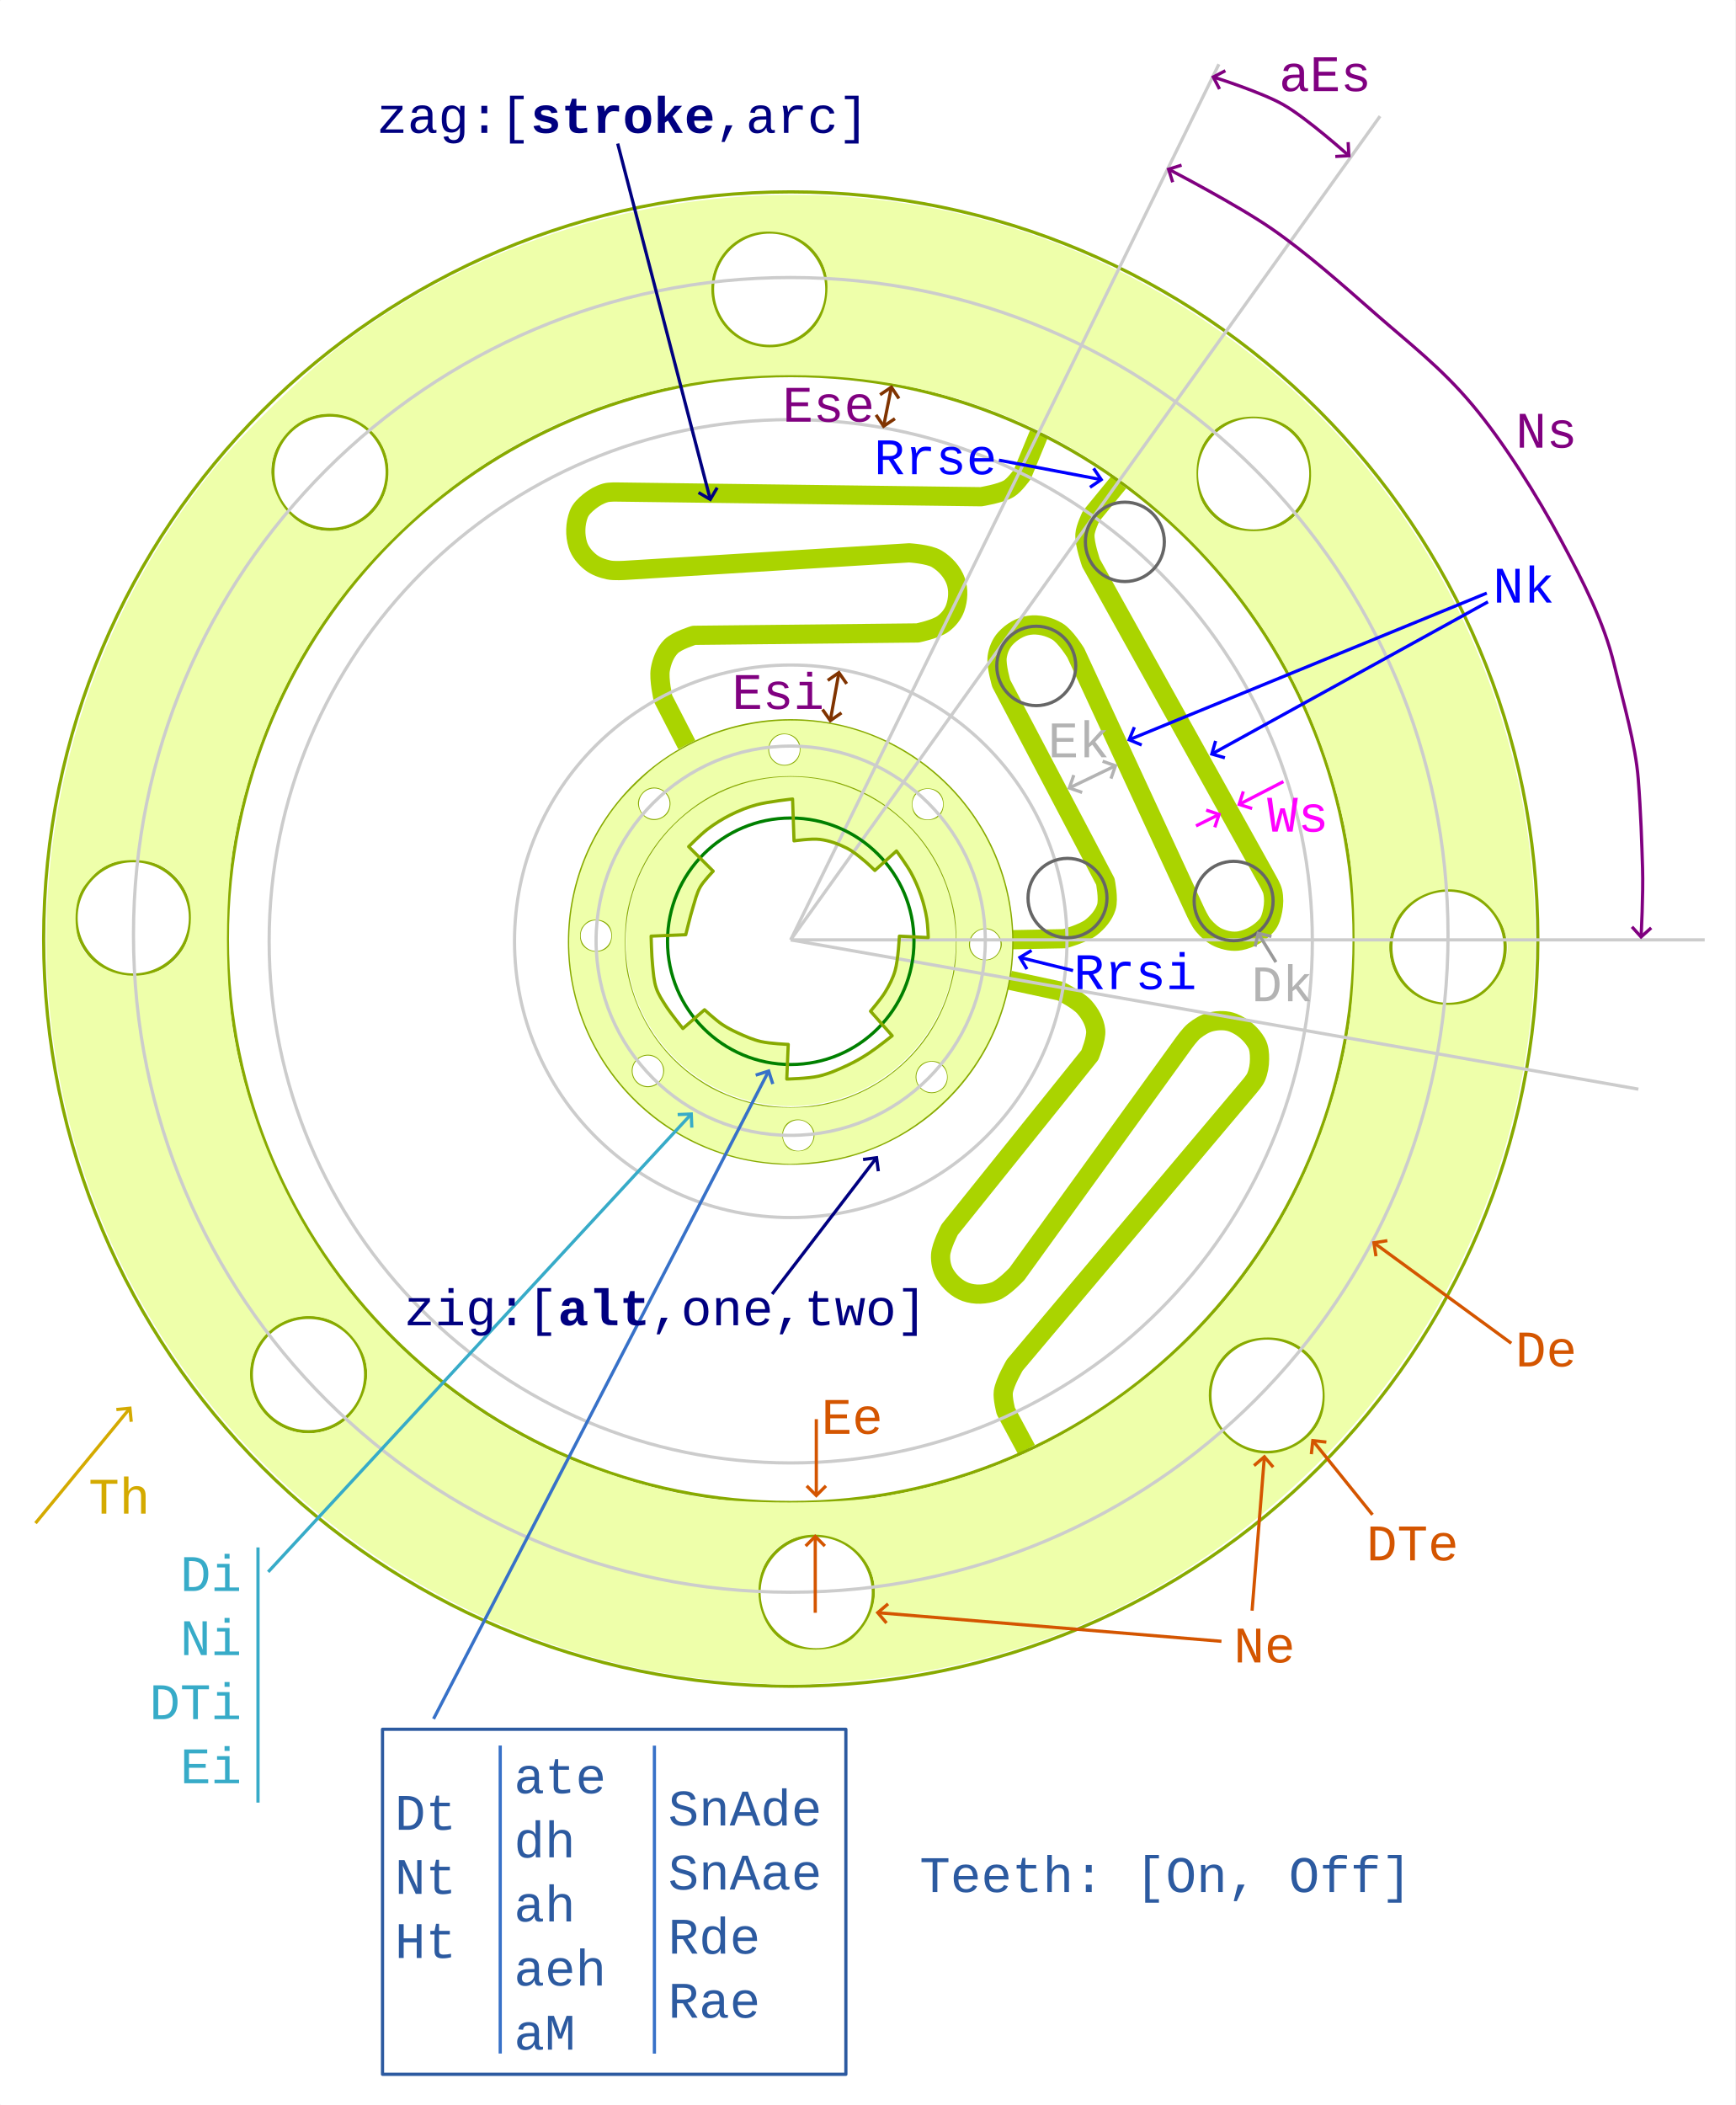
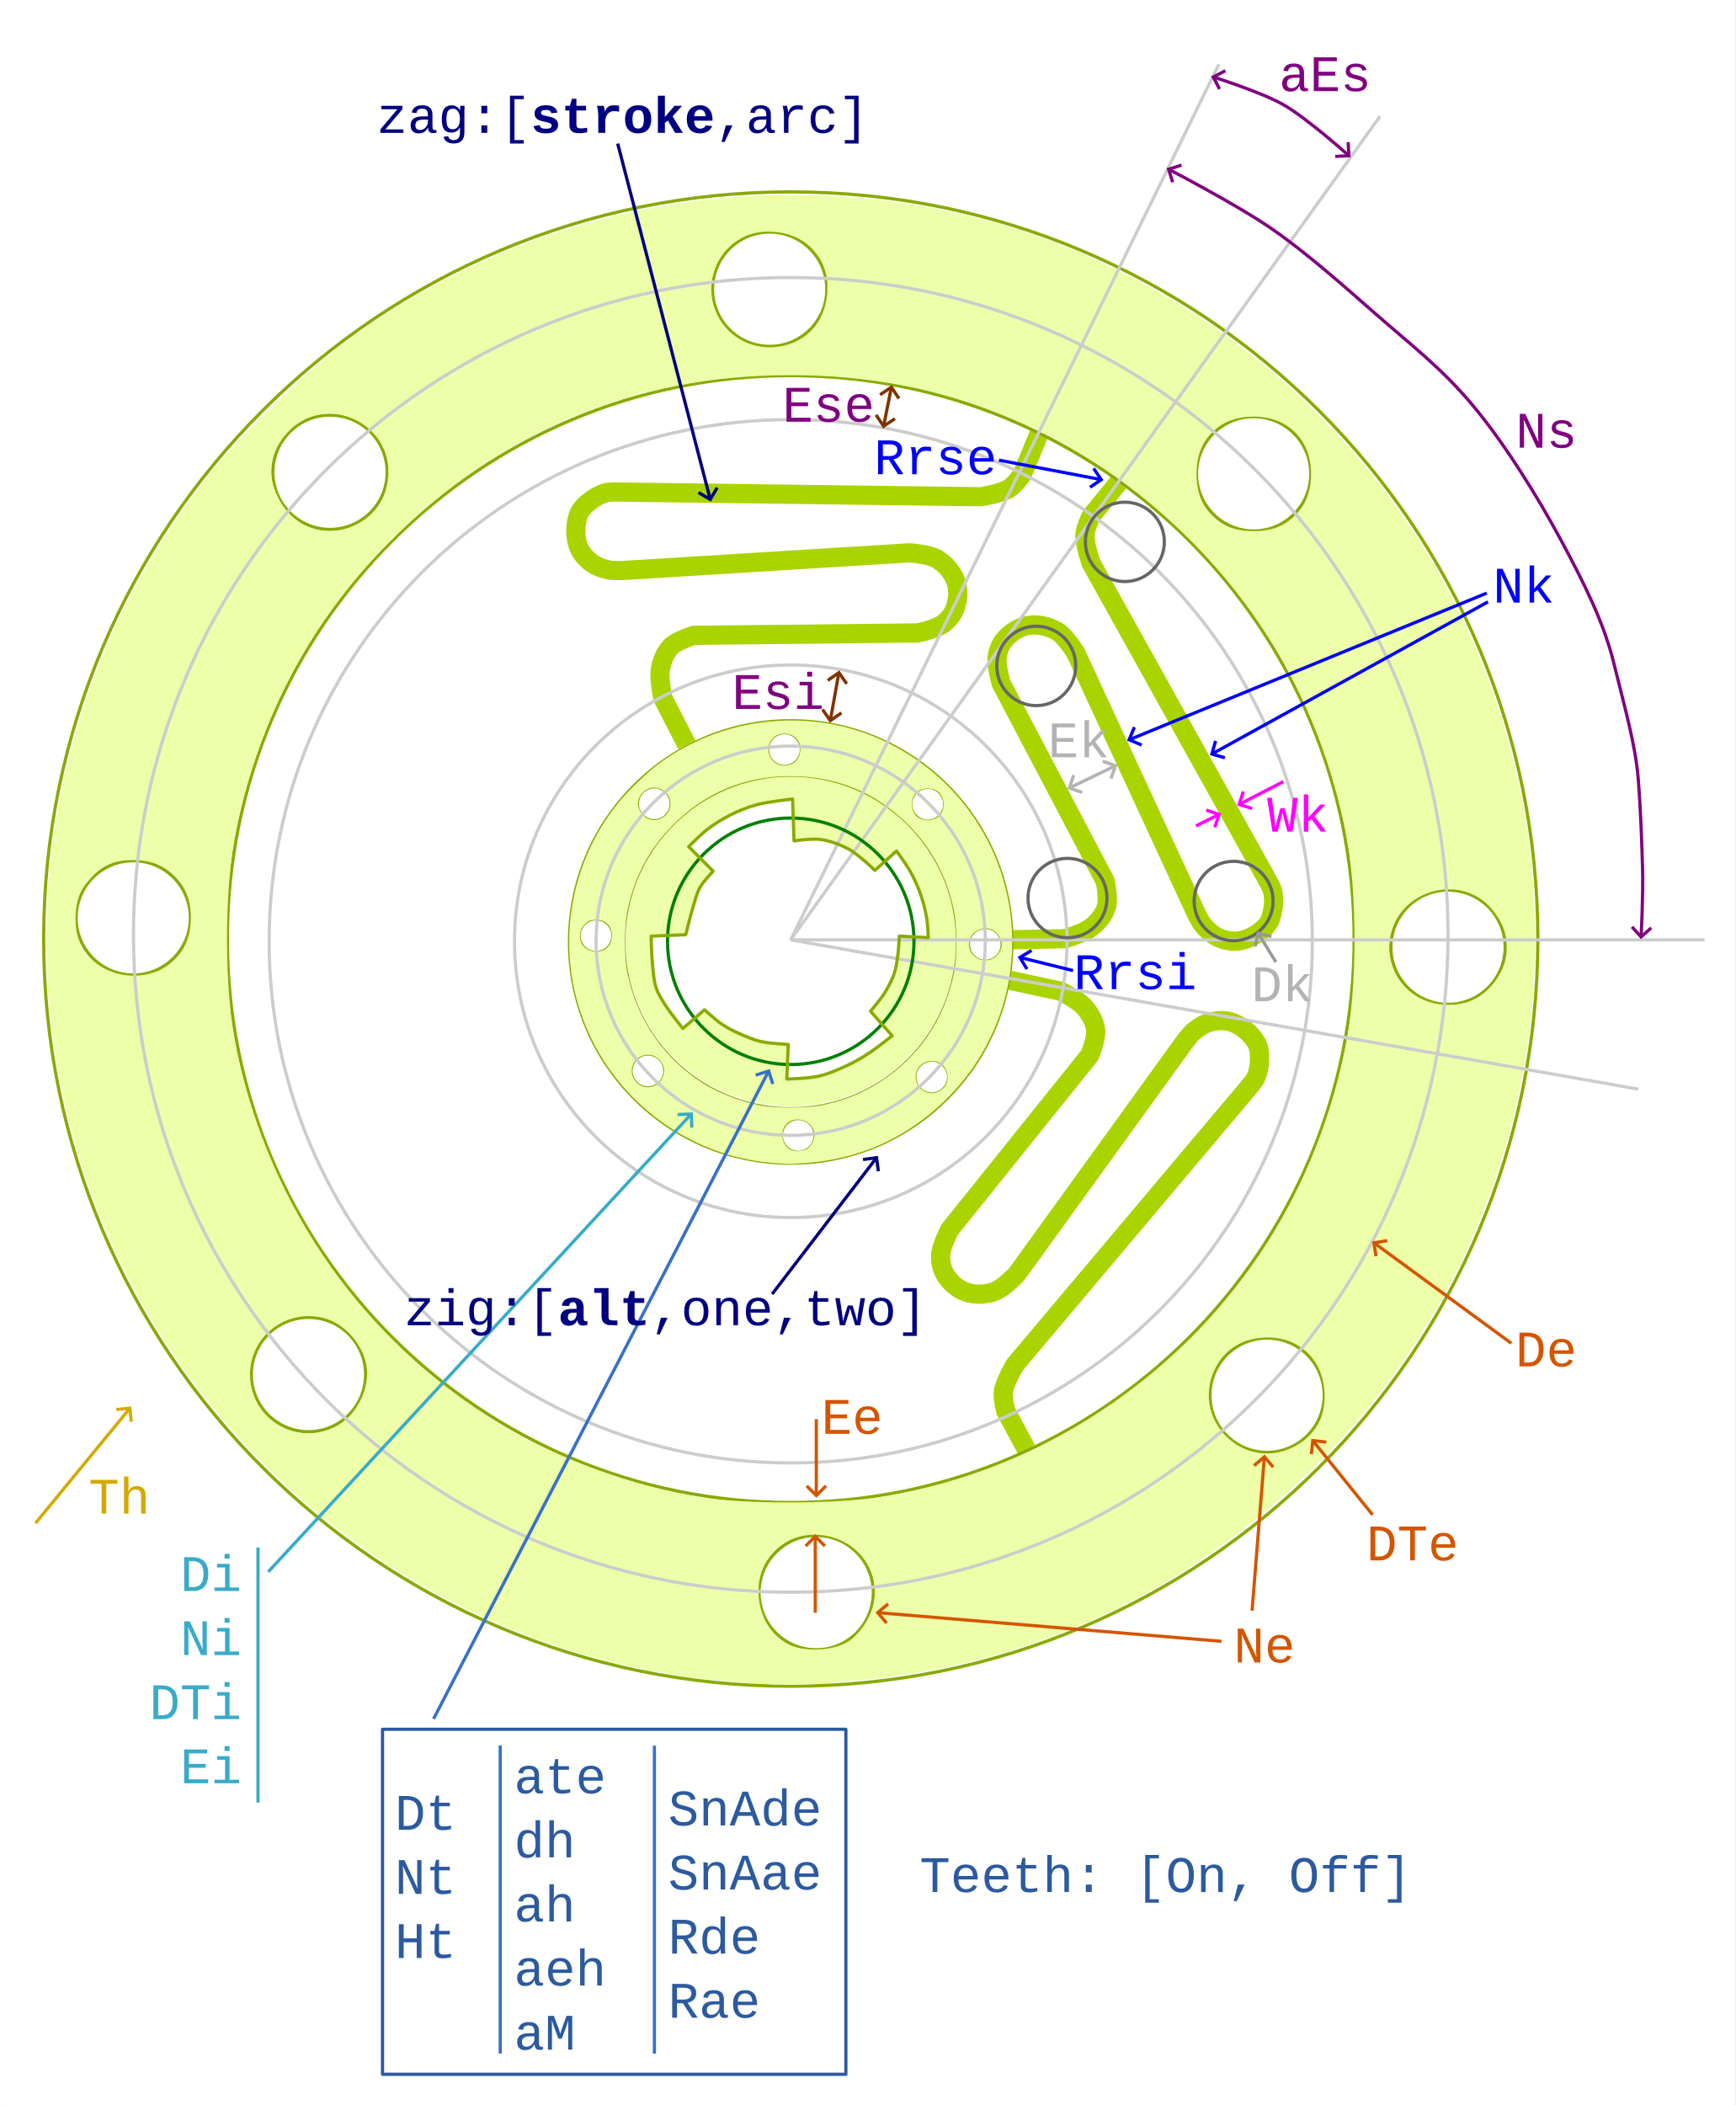
<svg xmlns="http://www.w3.org/2000/svg" width="541.573" height="656.895" viewBox="0 0 143.291 173.804" version="1.1" id="svg1">
  <defs id="defs1">
    <rect x="152.261" y="133.792" width="169.83" height="33.786" id="rect18" />
    <rect x="261.277" y="515.346" width="245.961" height="25.677" id="rect2" />
    <marker style="overflow:visible" id="ArrowWide" refX="0" refY="0" orient="auto-start-reverse" markerWidth="1" markerHeight="1" viewBox="0 0 1 1" preserveAspectRatio="xMidYMid">
      <path style="fill:none;stroke:context-stroke;stroke-width:1;stroke-linecap:butt" d="M 3,-3 0,0 3,3" transform="rotate(180,0.125,0)" id="path12" />
    </marker>
    <marker style="overflow:visible" id="ArrowWide-1" refX="0" refY="0" orient="auto-start-reverse" markerWidth="1" markerHeight="1" viewBox="0 0 1 1" preserveAspectRatio="xMidYMid">
      <path style="fill:none;stroke:context-stroke;stroke-width:1;stroke-linecap:butt" d="M 3,-3 0,0 3,3" transform="rotate(180,0.125,0)" id="path12-9" />
    </marker>
    <marker style="overflow:visible" id="ArrowWide-6" refX="0" refY="0" orient="auto-start-reverse" markerWidth="1" markerHeight="1" viewBox="0 0 1 1" preserveAspectRatio="xMidYMid">
      <path style="fill:none;stroke:context-stroke;stroke-width:1;stroke-linecap:butt" d="M 3,-3 0,0 3,3" transform="rotate(180,0.125,0)" id="path12-1" />
    </marker>
    <rect x="519.213" y="159.268" width="28.987" height="26.12" id="rect22" />
    <rect x="173.884" y="67.121" width="45.048" height="27.479" id="rect23" />
    <rect x="174.335" y="70.274" width="64.418" height="29.281" id="rect25" />
    <rect x="154.514" y="68.022" width="55.409" height="30.182" id="rect26" />
    <rect x="498.228" y="114.421" width="45.498" height="36.489" id="rect27" />
    <rect x="505.436" y="147.757" width="70.274" height="45.498" id="rect28" />
    <rect x="148.658" y="80.185" width="59.013" height="37.84" id="rect29" />
    <rect x="234.699" y="63.067" width="50.003" height="31.984" id="rect30" />
    <rect x="165.325" y="72.527" width="34.687" height="29.732" id="rect31" />
    <rect x="167.127" y="81.536" width="36.038" height="25.227" id="rect32" />
    <marker style="overflow:visible" id="ArrowWide-9" refX="0" refY="0" orient="auto-start-reverse" markerWidth="1" markerHeight="1" viewBox="0 0 1 1" preserveAspectRatio="xMidYMid">
      <path style="fill:none;stroke:context-stroke;stroke-width:1;stroke-linecap:butt" d="M 3,-3 0,0 3,3" transform="rotate(180,0.125,0)" id="path12-2" />
    </marker>
    <rect x="231.257" y="458.691" width="35.039" height="35.039" id="rect34" />
    <rect x="447.224" y="554.252" width="39.498" height="41.41" id="rect35" />
    <rect x="421.741" y="570.816" width="45.869" height="38.861" id="rect36" />
    <rect x="400.718" y="577.824" width="50.329" height="40.773" id="rect38" />
    <rect x="38.224" y="519.85" width="68.804" height="86.005" id="rect40" />
    <rect x="174.558" y="591.202" width="89.19" height="155.445" id="rect42" />
    <rect x="77.723" y="853.676" width="103.206" height="81.545" id="rect43" />
    <rect x="174.558" y="591.202" width="89.19" height="155.445" id="rect42-6" />
    <rect x="174.558" y="591.202" width="89.19" height="155.445" id="rect42-6-7" />
    <rect x="324.344" y="694.636" width="177.488" height="55.859" id="rect46" />
  </defs>
  <g id="layer1" transform="translate(-9.183764,-31.88928)">
    <rect style="fill:#ffffff;stroke:#ffffff;stroke-width:0.265;stroke-linejoin:round" id="rect45" width="143.027" height="173.539" x="9.316" y="32.022" />
    <path style="fill:none;stroke:#aad400;stroke-width:1.587;stroke-linejoin:round" d="m 92.567,112.826 4.203,0.906 c 0,0 1.454,0.73 1.973,1.329 0.46,0.531 0.842,1.198 0.918,1.896 0.077,0.699 -0.486,2.052 -0.486,2.052 l -11.568,14.402 c 0,0 -0.706,1.349 -0.75,2.086 -0.033,0.552 0.085,1.145 0.371,1.618 0.385,0.635 0.994,1.196 1.693,1.446 0.757,0.272 1.656,0.227 2.413,-0.045 0.731,-0.262 1.828,-1.447 1.828,-1.447 l 13.76,-19.041 c 0,0 0.533,-0.748 0.888,-1.029 0.423,-0.335 0.907,-0.635 1.434,-0.751 0.582,-0.128 1.233,-0.132 1.786,0.091 0.782,0.315 1.489,0.929 1.909,1.66 0.226,0.394 0.255,0.884 0.254,1.338 -0.001,0.506 -0.091,1.024 -0.29,1.489 -0.134,0.312 -0.591,0.829 -0.591,0.829 L 92.983,144.593 c 0,0 -0.838,1.422 -0.948,2.219 -0.073,0.528 0.206,1.586 0.206,1.586 l 1.701,3.165" id="path1-12" />
    <path style="fill:none;stroke:#aad400;stroke-width:1.587;stroke-linejoin:round" d="m 65.898,93.378 -1.966,-3.823 c 0,0 -0.358,-1.587 -0.224,-2.369 0.118,-0.692 0.392,-1.411 0.883,-1.913 0.491,-0.502 1.894,-0.926 1.894,-0.926 l 18.471,-0.197 c 0,0 1.49,-0.31 2.089,-0.744 0.448,-0.325 0.831,-0.792 1.015,-1.314 0.247,-0.7 0.294,-1.527 0.044,-2.226 C 87.834,79.11 87.229,78.444 86.539,78.031 85.872,77.632 84.261,77.536 84.261,77.536 L 60.813,78.981 c 0,0 -0.916,0.062 -1.359,-0.033 -0.527,-0.114 -1.067,-0.298 -1.49,-0.632 -0.468,-0.369 -0.884,-0.869 -1.063,-1.438 -0.252,-0.805 -0.226,-1.74 0.072,-2.529 0.161,-0.424 0.521,-0.758 0.873,-1.045 0.391,-0.32 0.849,-0.58 1.335,-0.72 0.326,-0.094 1.016,-0.069 1.016,-0.069 l 29.991,0.388 c 0,0 1.631,-0.255 2.317,-0.675 0.454,-0.279 1.095,-1.165 1.095,-1.165 l 1.367,-3.323" id="path1-12-6" />
    <path style="fill:none;stroke:#aad400;stroke-width:1.587;stroke-linejoin:round" d="m 92.791,109.479 4.298,-0.084 c 0,0 1.567,-0.438 2.191,-0.927 0.553,-0.433 1.055,-1.015 1.264,-1.686 0.209,-0.671 -0.084,-2.107 -0.084,-2.107 L 91.864,88.325 c 0,0 -0.435,-1.459 -0.337,-2.191 0.073,-0.548 0.302,-1.107 0.674,-1.517 0.499,-0.549 1.205,-0.983 1.938,-1.096 0.795,-0.122 1.668,0.094 2.36,0.506 0.668,0.397 1.517,1.77 1.517,1.77 l 9.861,21.323 c 0,0 0.38,0.836 0.674,1.18 0.351,0.41 0.769,0.797 1.264,1.011 0.547,0.237 1.185,0.366 1.77,0.253 0.828,-0.16 1.639,-0.627 2.191,-1.264 0.297,-0.343 0.42,-0.819 0.506,-1.264 0.096,-0.497 0.107,-1.023 0,-1.517 -0.072,-0.332 -0.421,-0.927 -0.421,-0.927 L 99.281,78.38 c 0,0 -0.55,-1.557 -0.506,-2.36 0.029,-0.532 0.506,-1.517 0.506,-1.517 l 2.276,-2.781" id="path1" />
    <path style="fill:#eeffaa;stroke:#eeffaa;stroke-width:0.265;stroke-linejoin:round" d="m 73.554,123.053 c -3.867,-0.265 -7.495,-2.233 -9.819,-5.327 -2.372,-3.157 -3.238,-7.036 -2.438,-10.913 0.409,-1.982 1.393,-4.043 2.718,-5.69 1.546,-1.923 3.778,-3.473 6.168,-4.285 5.484,-1.863 11.594,0.043 15.086,4.706 0.503,0.671 0.849,1.236 1.267,2.065 1.667,3.309 1.877,7.175 0.579,10.682 -0.652,1.763 -1.667,3.359 -2.997,4.715 -0.765,0.78 -1.399,1.304 -2.262,1.87 -2.469,1.619 -5.365,2.378 -8.302,2.177 z m 1.831,-1.979 c 1.481,-0.11 2.354,-0.366 4.006,-1.176 0.85,-0.417 1.569,-0.855 2.318,-1.411 0.92,-0.683 1.285,-0.989 1.285,-1.079 0,-0.05 -0.354,-0.485 -0.86,-1.057 l -0.86,-0.973 0.336,-0.405 c 0.852,-1.029 1.452,-2.131 1.678,-3.084 0.096,-0.404 0.235,-1.45 0.279,-2.095 l 0.029,-0.432 0.195,-2.5e-4 c 0.107,-1.2e-4 0.627,0.022 1.155,0.049 0.71,0.036 0.973,0.037 1.008,0.002 0.074,-0.074 -0.031,-1.441 -0.16,-2.073 -0.332,-1.632 -0.881,-2.96 -1.782,-4.306 -0.612,-0.914 -0.711,-1.046 -0.785,-1.046 -0.035,0 -0.453,0.352 -0.931,0.781 l -0.868,0.781 -0.328,-0.314 c -0.364,-0.348 -1.046,-0.902 -1.44,-1.169 -0.55,-0.374 -1.541,-0.78 -2.319,-0.951 -0.404,-0.089 -1.452,-0.099 -2.054,-0.019 -0.195,0.026 -0.362,0.04 -0.37,0.032 -0.008,-0.008 -0.042,-0.758 -0.075,-1.666 -0.033,-0.908 -0.071,-1.669 -0.085,-1.691 -0.038,-0.062 -0.324,-0.049 -1.015,0.044 -1.469,0.199 -2.138,0.345 -2.998,0.657 -1.229,0.446 -2.581,1.206 -3.446,1.94 -0.442,0.375 -1.41,1.323 -1.41,1.381 0,0.025 0.444,0.49 0.987,1.032 l 0.987,0.986 -0.336,0.383 c -0.425,0.484 -0.678,0.861 -0.839,1.252 -0.163,0.395 -0.523,1.607 -0.78,2.628 -0.111,0.44 -0.218,0.812 -0.237,0.825 -0.019,0.013 -0.645,0.048 -1.39,0.078 -0.745,0.029 -1.38,0.063 -1.411,0.075 -0.042,0.016 -0.056,0.126 -0.056,0.428 0.001,0.957 0.143,2.724 0.277,3.456 0.174,0.951 0.634,1.753 2.053,3.577 0.246,0.316 0.361,0.432 0.429,0.432 0.06,0 0.393,-0.261 0.942,-0.738 l 0.849,-0.738 0.445,0.39 c 0.832,0.729 1.527,1.155 2.695,1.656 1.068,0.457 1.697,0.608 2.929,0.702 l 0.674,0.051 5.29e-4,0.15 c 2.51e-4,0.082 -0.022,0.692 -0.049,1.355 -0.027,0.663 -0.038,1.237 -0.023,1.275 0.033,0.085 0.449,0.093 1.354,0.025 z" id="path33" />
    <circle style="fill:none;stroke:#88aa00;stroke-width:0.265;stroke-linejoin:round" id="circle23" cx="128.757" cy="110.098" r="4.72" />
    <circle style="fill:none;stroke:#88aa00;stroke-width:0.265;stroke-linejoin:round" id="path3-3" cx="72.741" cy="55.768" r="4.72" />
    <circle style="fill:none;stroke:#88aa00;stroke-width:0.265;stroke-linejoin:round" id="path3-1" cx="20.187" cy="107.673" r="4.72" />
    <circle style="fill:none;stroke:#88aa00;stroke-width:0.265;stroke-linejoin:round" id="path3-36" cx="76.583" cy="163.388" r="4.72" />
    <circle style="fill:none;stroke:#88aa00;stroke-width:0.265;stroke-linejoin:round" id="path3-18" cx="36.437" cy="70.882" r="4.72" />
    <circle style="fill:none;stroke:#88aa00;stroke-width:0.265;stroke-linejoin:round" id="path3-18-2" cx="112.707" cy="71.012" r="4.72" />
    <circle style="fill:none;stroke:#88aa00;stroke-width:0.265;stroke-linejoin:round" id="path3-18-22" cx="113.814" cy="147.089" r="4.72" />
    <circle style="fill:none;stroke:#88aa00;stroke-width:0.265;stroke-linejoin:round" id="path3-18-6" cx="34.655" cy="145.382" r="4.72" />
    <circle style="fill:none;stroke:#88aa00;stroke-width:0.265;stroke-linejoin:round" id="path1-1" cx="74.481" cy="109.424" r="61.692" />
    <circle style="fill:none;stroke:#88aa00;stroke-width:0.265;stroke-linejoin:round" id="path1-4" cx="74.481" cy="109.424" r="46.522" />
    <path style="fill:#eeffaa;stroke:#eeffaa;stroke-width:0.265;stroke-linejoin:round" d="M 69.526,170.587 C 46.773,168.837 26.429,153.927 17.697,132.601 9.208,111.869 12.765,88.096 26.965,70.655 29.278,67.814 34.423,62.812 37.293,60.615 55.279,46.844 80.29,44.2 100.603,53.922 c 16.325,7.813 28.276,22.048 33.04,39.353 5.899,21.43 -0.396,44.467 -16.393,59.995 -10.714,10.4 -23.522,16.184 -38.386,17.336 -4.625,0.358 -4.432,0.359 -9.338,-0.019 z m 10.208,-3.369 c 1.913,-1.787 2.374,-4.303 1.154,-6.303 -1.982,-3.251 -6.951,-3.258 -8.636,-0.012 -1.2,2.312 -0.44,5.39 1.656,6.706 1.539,0.966 4.592,0.761 5.826,-0.392 z m 2.526,-11.644 c 6.42,-1.091 12.405,-3.442 17.788,-6.988 10.669,-7.028 17.622,-17.283 20.336,-29.997 1.045,-4.895 1.045,-13.436 0,-18.331 -1.985,-9.299 -6.155,-17.129 -12.588,-23.635 -9.106,-9.21 -20.331,-13.89 -33.315,-13.89 -13.001,0 -24.158,4.656 -33.315,13.903 -6.439,6.501 -10.6,14.312 -12.588,23.622 -1.045,4.895 -1.045,13.436 0,18.331 2.832,13.268 10.678,24.322 22.155,31.212 4.261,2.558 10.555,4.857 15.825,5.78 3.78,0.662 11.785,0.658 15.701,-0.007 z m 34.008,-4.211 c 1.608,-0.904 2.432,-2.312 2.432,-4.16 0,-2.933 -1.928,-4.971 -4.743,-5.013 -1.995,-0.03 -3.606,0.857 -4.461,2.457 -2.371,4.434 2.406,9.17 6.773,6.716 z m -79.202,-1.609 c 1.676,-0.898 2.836,-3.247 2.522,-5.105 -0.307,-1.82 -1.864,-3.59 -3.557,-4.046 -3.486,-0.939 -6.764,1.899 -6.289,5.442 0.468,3.49 4.204,5.382 7.324,3.709 z m 94.422,-35.533 c 1.321,-0.882 2.324,-2.662 2.324,-4.123 0,-1.461 -1.004,-3.241 -2.324,-4.123 -2.401,-1.604 -5.89,-0.664 -7.198,1.938 -1.659,3.302 0.722,7.073 4.466,7.073 1.088,0 1.946,-0.24 2.731,-0.765 z M 22.357,112.159 c 1.702,-0.711 2.7,-2.346 2.72,-4.458 0.028,-2.95 -1.928,-4.929 -4.872,-4.929 -1.895,0 -2.945,0.558 -4.193,2.23 -0.964,1.291 -0.962,4.176 0.003,5.492 1.414,1.927 4.054,2.62 6.342,1.664 z M 38.723,75.29 c 1.525,-0.778 2.39,-2.014 2.623,-3.749 0.648,-4.829 -5.393,-7.598 -8.602,-3.943 -1.462,1.665 -1.696,3.528 -0.689,5.484 1.327,2.578 4.125,3.504 6.668,2.207 z m 76.727,-0.089 c 1.53,-0.945 2.3,-2.704 2.099,-4.794 -0.227,-2.364 -1.855,-3.992 -4.219,-4.219 -3.225,-0.31 -5.474,1.653 -5.474,4.777 0,1.96 0.718,3.398 2.123,4.255 1.454,0.886 4.02,0.878 5.47,-0.019 z M 75.144,60.12 c 1.564,-0.789 2.501,-2.484 2.501,-4.525 0,-2.761 -2.1,-4.717 -5.063,-4.717 -3.591,0 -5.894,3.861 -4.252,7.129 1.237,2.462 4.263,3.401 6.815,2.113 z" id="path24" />
    <circle style="fill:none;stroke:#cccccc;stroke-width:0.265;stroke-linejoin:round" id="circle24" cx="74.481" cy="109.079" r="54.276" />
    <circle style="fill:none;stroke:#88aa00;stroke-width:0.265;stroke-linejoin:round" id="path3-10" cx="90.546" cy="109.864" r="1.397" />
    <circle style="fill:none;stroke:#88aa00;stroke-width:0.265;stroke-linejoin:round" id="path3-3-6" cx="73.961" cy="93.778" r="1.397" />
    <circle style="fill:none;stroke:#88aa00;stroke-width:0.265;stroke-linejoin:round" id="path3-1-3" cx="58.4" cy="109.146" r="1.397" />
    <circle style="fill:none;stroke:#88aa00;stroke-width:0.265;stroke-linejoin:round" id="path3-36-2" cx="75.098" cy="125.642" r="1.397" />
    <circle style="fill:none;stroke:#88aa00;stroke-width:0.265;stroke-linejoin:round" id="path3-18-0" cx="63.212" cy="98.253" r="1.397" />
    <circle style="fill:none;stroke:#88aa00;stroke-width:0.265;stroke-linejoin:round" id="path3-18-2-6" cx="85.794" cy="98.291" r="1.397" />
    <circle style="fill:none;stroke:#88aa00;stroke-width:0.265;stroke-linejoin:round" id="path3-18-22-1" cx="86.122" cy="120.816" r="1.397" />
    <circle style="fill:none;stroke:#88aa00;stroke-width:0.265;stroke-linejoin:round" id="path3-18-6-5" cx="62.684" cy="120.311" r="1.397" />
    <circle style="fill:none;stroke:#88aa00;stroke-width:0.265;stroke-linejoin:round" id="path1-1-5" cx="74.476" cy="109.664" r="18.266" />
    <circle style="fill:none;stroke:#88aa00;stroke-width:0.265;stroke-linejoin:round" id="path1-4-4" cx="74.476" cy="109.664" r="13.774" />
    <path style="fill:#eeffaa;stroke:#eeffaa;stroke-width:0.265;stroke-linejoin:round" d="m 73.009,127.774 c -6.737,-0.518 -12.76,-4.933 -15.346,-11.247 -2.513,-6.139 -1.46,-13.177 2.744,-18.341 0.685,-0.841 2.208,-2.322 3.058,-2.973 5.325,-4.077 12.731,-4.86 18.745,-1.982 4.834,2.313 8.372,6.528 9.783,11.652 1.747,6.345 -0.117,13.166 -4.854,17.764 -3.172,3.079 -6.965,4.792 -11.366,5.133 -1.369,0.106 -1.312,0.106 -2.765,-0.006 z m 3.022,-0.998 c 0.566,-0.529 0.703,-1.274 0.342,-1.866 -0.587,-0.963 -2.058,-0.965 -2.557,-0.004 -0.355,0.684 -0.13,1.596 0.49,1.986 0.456,0.286 1.36,0.225 1.725,-0.116 z m 0.748,-3.448 c 1.901,-0.323 3.673,-1.019 5.267,-2.069 3.159,-2.081 5.218,-5.117 6.021,-8.882 0.309,-1.449 0.309,-3.978 0,-5.428 -0.588,-2.753 -1.822,-5.072 -3.727,-6.998 -2.696,-2.727 -6.02,-4.113 -9.864,-4.113 -3.849,0 -7.153,1.379 -9.864,4.116 -1.906,1.925 -3.139,4.237 -3.727,6.994 -0.309,1.449 -0.309,3.978 0,5.428 0.839,3.929 3.162,7.201 6.56,9.241 1.262,0.757 3.125,1.438 4.686,1.711 1.119,0.196 3.489,0.195 4.649,-0.002 z m 10.069,-1.247 c 0.476,-0.268 0.72,-0.685 0.72,-1.232 0,-0.868 -0.571,-1.472 -1.404,-1.484 -0.591,-0.009 -1.068,0.254 -1.321,0.728 -0.702,1.313 0.712,2.715 2.005,1.988 z m -23.45,-0.476 c 0.496,-0.266 0.84,-0.962 0.747,-1.512 -0.091,-0.539 -0.552,-1.063 -1.053,-1.198 -1.032,-0.278 -2.003,0.562 -1.862,1.611 0.139,1.033 1.245,1.593 2.168,1.098 z m 27.957,-10.521 c 0.391,-0.261 0.688,-0.788 0.688,-1.221 0,-0.432 -0.297,-0.959 -0.688,-1.221 -0.711,-0.475 -1.744,-0.197 -2.131,0.574 -0.491,0.978 0.214,2.094 1.322,2.094 0.322,0 0.576,-0.071 0.809,-0.227 z m -32.312,-0.611 c 0.504,-0.211 0.799,-0.695 0.805,-1.32 0.008,-0.874 -0.571,-1.459 -1.442,-1.459 -0.561,0 -0.872,0.165 -1.242,0.66 -0.285,0.382 -0.285,1.236 9.2e-4,1.626 0.419,0.571 1.2,0.776 1.878,0.493 z m 4.846,-10.916 c 0.452,-0.23 0.708,-0.596 0.777,-1.11 0.192,-1.43 -1.597,-2.25 -2.547,-1.167 -0.433,0.493 -0.502,1.045 -0.204,1.624 0.393,0.763 1.221,1.037 1.974,0.654 z m 22.718,-0.026 c 0.453,-0.28 0.681,-0.801 0.621,-1.419 -0.067,-0.7 -0.549,-1.182 -1.249,-1.249 -0.955,-0.092 -1.621,0.489 -1.621,1.414 0,0.58 0.213,1.006 0.629,1.26 0.43,0.262 1.19,0.26 1.62,-0.006 z m -11.934,-4.465 c 0.463,-0.234 0.74,-0.735 0.74,-1.34 0,-0.817 -0.622,-1.397 -1.499,-1.397 -1.063,0 -1.745,1.143 -1.259,2.111 0.366,0.729 1.262,1.007 2.018,0.626 z" id="path4-7" />
    <circle style="fill:none;stroke:#cccccc;stroke-width:0.265;stroke-linejoin:round" id="path1-6" cx="74.476" cy="109.562" r="16.07" />
    <path style="fill:#eeffaa;stroke:#cccccc;stroke-width:0.265;stroke-linejoin:round" d="M 74.476,109.492 H 149.954" id="path25" />
    <path style="fill:#eeffaa;stroke:#cccccc;stroke-width:0.265;stroke-linejoin:round" d="M 74.476,109.492 123.141,41.484" id="path26" />
    <circle style="fill:none;stroke:#cccccc;stroke-width:0.265;stroke-linejoin:round" id="path1-7" cx="74.481" cy="109.608" r="22.81" />
    <circle style="fill:none;stroke:#cccccc;stroke-width:0.265;stroke-linejoin:round" id="path1-7-4" cx="74.481" cy="109.608" r="43.072" />
    <path style="fill:none;stroke:#cccccc;stroke-width:0.265;stroke-linejoin:round" d="M 74.476,109.492 109.834,37.193" id="path28" />
    <path style="fill:none;stroke:#cccccc;stroke-width:0.265;stroke-linejoin:round" d="m 74.476,109.492 70,12.326" id="path29" />
    <ellipse style="fill:none;stroke:#666666;stroke-width:0.265;stroke-linejoin:round" id="circle29" cx="111.052" cy="106.284" rx="3.26" ry="3.277" />
    <path style="fill:none;stroke:#800080;stroke-width:0.265;stroke-linejoin:round;marker-start:url(#ArrowWide);marker-end:url(#ArrowWide)" d="m 105.74,45.894 c 0,0 5.602,2.908 8.462,4.887 2.86,1.978 5.819,4.607 8.582,7.032 2.762,2.425 5.391,4.417 7.986,7.509 2.595,3.091 5.343,7.501 7.271,11.085 1.927,3.584 3.581,6.857 4.41,10.25 0.829,3.393 1.791,6.714 2.012,9.535 0.221,2.821 0.292,5.261 0.358,7.39 0.066,2.129 -0.119,5.602 -0.119,5.602" id="path30" />
    <path style="fill:none;stroke:#800080;stroke-width:0.265;stroke-linejoin:round;marker-start:url(#ArrowWide);marker-end:url(#ArrowWide)" d="m 109.435,38.266 c 0,0 3.94,1.247 5.721,2.265 1.967,1.123 5.364,4.172 5.364,4.172" id="path31" />
    <ellipse style="fill:none;stroke:#666666;stroke-width:0.265;stroke-linejoin:round" id="path10-3" cx="97.334" cy="106.039" rx="3.26" ry="3.277" />
    <path style="fill:#668000;stroke:#803300;stroke-width:0.265;stroke-linejoin:round;marker-start:url(#ArrowWide);marker-end:url(#ArrowWide)" d="M 77.759,91.325 78.446,87.491" id="path35" />
    <path style="fill:#668000;stroke:#803300;stroke-width:0.265;stroke-linejoin:round;marker-start:url(#ArrowWide-1);marker-end:url(#ArrowWide-1)" d="m 82.162,67.016 0.617,-3.094" id="path16-5" />
    <path style="fill:#668000;stroke:#ff00ff;stroke-width:0.265;stroke-linejoin:round;marker-start:url(#ArrowWide)" d="m 109.793,99.162 -1.846,0.92" id="path36" />
    <path style="fill:#668000;stroke:#ff00ff;stroke-width:0.265;stroke-linejoin:round;marker-start:url(#ArrowWide-6)" d="m 111.569,98.276 3.596,-1.854" id="path17-3" />
    <path style="fill:#668000;stroke:#0000ff;stroke-width:0.265;stroke-linejoin:round;marker-start:url(#ArrowWide)" d="m 93.468,110.958 4.323,1.069" id="path37" />
    <path style="fill:#668000;stroke:#0000ff;stroke-width:0.265;stroke-linejoin:round;marker-start:url(#ArrowWide)" d="M 100.057,71.479 91.673,69.885" id="path38" />
    <path style="fill:#668000;stroke:#0000ff;stroke-width:0.265;stroke-linejoin:round;marker-start:url(#ArrowWide)" d="M 102.484,92.944 131.956,80.86" id="path39" />
    <path style="fill:#668000;stroke:#0000ff;stroke-width:0.265;stroke-linejoin:round;marker-start:url(#ArrowWide)" d="M 109.31,94.115 132.053,81.583" id="path40" />
    <text xml:space="preserve" transform="matrix(0.2645833,0,0,0.2645833,-4.909768,35.73741)" id="text22" style="font-size:16px;line-height:normal;font-family:'Liberation Mono';-inkscape-font-specification:'Liberation Mono';text-decoration-color:#000000;white-space:pre;shape-inside:url(#rect22);display:inline;fill:#0000ff;stroke-width:1;-inkscape-stroke:none;stop-color:#000000">
-       <tspan x="519.213" y="173.504" id="tspan2">Nk</tspan>
+       <tspan x="519.213" y="173.504" id="tspan1">Nk</tspan>
    </text>
    <text xml:space="preserve" transform="matrix(0.2645833,0,0,0.2645833,67.80904,79.02854)" id="text23" style="font-size:16px;line-height:normal;font-family:'Liberation Mono';-inkscape-font-specification:'Liberation Mono';text-decoration-color:#000000;white-space:pre;shape-inside:url(#rect23);display:inline;fill:#ff00ff;stroke-width:1;-inkscape-stroke:none;stop-color:#000000">
-       <tspan x="173.885" y="81.358" id="tspan3">Ws</tspan>
+       <tspan x="173.885" y="81.358" id="tspan2">Wk</tspan>
    </text>
    <text xml:space="preserve" transform="matrix(0.2645833,0,0,0.2645833,51.71641,91.20017)" id="text25" style="font-size:16px;line-height:normal;font-family:'Liberation Mono';-inkscape-font-specification:'Liberation Mono';text-decoration-color:#000000;white-space:pre;shape-inside:url(#rect25);display:inline;fill:#0000ff;stroke-width:1;-inkscape-stroke:none;stop-color:#000000">
-       <tspan x="174.334" y="84.512" id="tspan4">Rrsi</tspan>
+       <tspan x="174.334" y="84.512" id="tspan3">Rrsi</tspan>
    </text>
    <text xml:space="preserve" transform="matrix(0.2645833,0,0,0.2645833,40.47462,49.28162)" id="text26" style="font-size:16px;line-height:normal;font-family:'Liberation Mono';-inkscape-font-specification:'Liberation Mono';text-decoration-color:#000000;white-space:pre;shape-inside:url(#rect26);display:inline;fill:#0000ff;stroke-width:1;-inkscape-stroke:none;stop-color:#000000">
-       <tspan x="154.514" y="82.258" id="tspan5">Rrse</tspan>
+       <tspan x="154.514" y="82.258" id="tspan4">Rrse</tspan>
    </text>
    <text xml:space="preserve" transform="matrix(0.2645833,0,0,0.2645833,-17.02468,5.36984)" id="text27" style="font-size:16px;line-height:normal;font-family:'Liberation Mono';-inkscape-font-specification:'Liberation Mono';text-decoration-color:#000000;white-space:pre;shape-inside:url(#rect27);display:inline;fill:#800080;stroke-width:1;-inkscape-stroke:none;stop-color:#000000">
-       <tspan x="498.229" y="128.658" id="tspan6">aEs</tspan>
+       <tspan x="498.229" y="128.658" id="tspan5">aEs</tspan>
    </text>
    <text xml:space="preserve" transform="matrix(0.2645833,0,0,0.2645833,0.6152703,25.98951)" id="text28" style="font-size:16px;line-height:normal;font-family:'Liberation Mono';-inkscape-font-specification:'Liberation Mono';text-decoration-color:#000000;white-space:pre;shape-inside:url(#rect28);display:inline;fill:#800080;stroke-width:1;-inkscape-stroke:none;stop-color:#000000">
-       <tspan x="505.436" y="161.992" id="tspan7">Ns</tspan>
+       <tspan x="505.436" y="161.992" id="tspan6">Ns</tspan>
    </text>
    <text xml:space="preserve" transform="matrix(0.2645833,0,0,0.2645833,30.29329,65.44102)" id="text29" style="font-size:16px;line-height:normal;font-family:'Liberation Mono';-inkscape-font-specification:'Liberation Mono';text-decoration-color:#000000;white-space:pre;shape-inside:url(#rect29);display:inline;fill:#800080;stroke-width:1;-inkscape-stroke:none;stop-color:#000000">
-       <tspan x="148.658" y="94.422" id="tspan8">Esi</tspan>
+       <tspan x="148.658" y="94.422" id="tspan7">Esi</tspan>
    </text>
    <text xml:space="preserve" transform="matrix(0.2645833,0,0,0.2645833,11.69983,46.25162)" id="text30" style="font-size:16px;line-height:normal;font-family:'Liberation Mono';-inkscape-font-specification:'Liberation Mono';text-decoration-color:#000000;white-space:pre;shape-inside:url(#rect30);display:inline;fill:#800080;stroke-width:1;-inkscape-stroke:none;stop-color:#000000">
-       <tspan x="234.699" y="77.303" id="tspan9">Ese</tspan>
+       <tspan x="234.699" y="77.303" id="tspan8">Ese</tspan>
    </text>
    <path style="fill:#800080;stroke:#999999;stroke-width:0.265;stroke-linejoin:round;marker-start:url(#ArrowWide)" d="m 113.115,109.005 1.43,2.324" id="path41" />
    <text xml:space="preserve" transform="matrix(0.2645833,0,0,0.2645833,68.77692,91.60297)" id="text31" style="font-size:16px;line-height:normal;font-family:'Liberation Mono';-inkscape-font-specification:'Liberation Mono';text-decoration-color:#000000;white-space:pre;shape-inside:url(#rect31);display:inline;fill:#b3b3b3;stroke-width:1;-inkscape-stroke:none;stop-color:#000000">
-       <tspan x="165.326" y="86.764" id="tspan10">Dk</tspan>
+       <tspan x="165.326" y="86.764" id="tspan9">Dk</tspan>
    </text>
    <path style="fill:#b3b3b3;stroke:#b3b3b3;stroke-width:0.265;stroke-linejoin:round;marker-start:url(#ArrowWide);marker-end:url(#ArrowWide)" d="m 101.236,95.143 -3.693,1.778" id="path42" />
    <text xml:space="preserve" transform="matrix(0.2645833,0,0,0.2645833,51.49453,69.07628)" id="text32" style="font-size:16px;line-height:normal;font-family:'Liberation Mono';-inkscape-font-specification:'Liberation Mono';text-decoration-color:#000000;white-space:pre;shape-inside:url(#rect32);display:inline;fill:#b3b3b3;stroke-width:1;-inkscape-stroke:none;stop-color:#000000">
-       <tspan x="167.127" y="95.774" id="tspan11">Ek</tspan>
+       <tspan x="167.127" y="95.774" id="tspan10">Ek</tspan>
    </text>
    <circle style="fill:none;stroke:#008000;stroke-width:0.265;stroke-linejoin:round" id="path1-7-8" cx="74.481" cy="109.608" r="10.176" />
    <path style="fill:none;stroke:#88aa00;stroke-width:0.265;stroke-linejoin:round" d="m 74.751,101.317 -0.119,-3.456 c 0,0 -2.009,0.214 -2.98,0.477 -0.741,0.201 -1.459,0.49 -2.145,0.834 -0.67,0.336 -1.311,0.737 -1.907,1.192 -0.559,0.427 -1.549,1.43 -1.549,1.43 l 2.026,2.026 c 0,0 -0.795,0.819 -1.073,1.311 -0.291,0.514 -0.421,1.104 -0.596,1.669 -0.231,0.746 -0.596,2.265 -0.596,2.265 l -2.861,0.119 c 0,0 0.036,1.593 0.119,2.384 0.067,0.64 0.099,1.297 0.305,1.907 0.173,0.513 0.476,0.974 0.768,1.43 0.427,0.67 1.43,1.907 1.43,1.907 l 1.788,-1.549 c 0,0 0.917,0.843 1.43,1.192 0.412,0.28 0.858,0.508 1.311,0.715 0.617,0.282 1.246,0.559 1.907,0.715 0.739,0.174 2.265,0.238 2.265,0.238 l -0.119,2.861 c 0,0 1.767,-0.041 2.622,-0.238 0.87,-0.201 1.696,-0.572 2.503,-0.954 0.579,-0.274 1.133,-0.602 1.669,-0.954 0.664,-0.436 1.907,-1.43 1.907,-1.43 l -1.788,-2.026 c 0,0 0.853,-0.993 1.192,-1.549 0.342,-0.562 0.652,-1.156 0.834,-1.788 0.266,-0.923 0.358,-2.861 0.358,-2.861 l 2.384,0.119 c 0,0 -0.036,-1.038 -0.119,-1.549 -0.105,-0.647 -0.265,-1.287 -0.477,-1.907 -0.224,-0.657 -0.502,-1.298 -0.834,-1.907 -0.344,-0.628 -1.192,-1.788 -1.192,-1.788 l -1.788,1.609 c 0,0 -0.541,-0.534 -0.834,-0.775 -0.473,-0.388 -0.944,-0.796 -1.49,-1.073 -0.689,-0.349 -1.439,-0.616 -2.205,-0.715 -0.71,-0.092 -2.145,0.119 -2.145,0.119 z" id="path43" />
    <path style="fill:none;stroke:#d45500;stroke-width:0.265;stroke-linejoin:round;marker-start:url(#ArrowWide)" d="m 76.504,158.812 v 6.237" id="path44" />
    <path style="fill:none;stroke:#d45500;stroke-width:0.265;stroke-linejoin:round;marker-start:url(#ArrowWide-9)" d="m 76.592,155.303 v -6.237" id="path34-8" />
    <text xml:space="preserve" transform="matrix(0.2645833,0,0,0.2645833,15.82292,25.14467)" id="text34" style="font-size:16px;line-height:normal;font-family:'Liberation Mono';-inkscape-font-specification:'Liberation Mono';text-decoration-color:#000000;white-space:pre;shape-inside:url(#rect34);display:inline;fill:#d45500;stroke-width:1;-inkscape-stroke:none;stop-color:#000000">
-       <tspan x="231.258" y="472.928" id="tspan12">Ee</tspan>
+       <tspan x="231.258" y="472.928" id="tspan11">Ee</tspan>
    </text>
    <path style="fill:#d45500;stroke:#d45500;stroke-width:0.265;stroke-linejoin:round;marker-start:url(#ArrowWide)" d="m 122.689,134.539 11.293,8.259" id="path45" />
    <text xml:space="preserve" transform="matrix(0.2645833,0,0,0.2645833,15.99148,-5.701531)" id="text35" style="font-size:16px;line-height:normal;font-family:'Liberation Mono';-inkscape-font-specification:'Liberation Mono';text-decoration-color:#000000;white-space:pre;shape-inside:url(#rect35);display:inline;fill:#d45500;stroke-width:1;-inkscape-stroke:none;stop-color:#000000">
-       <tspan x="447.225" y="568.488" id="tspan13">De</tspan>
+       <tspan x="447.225" y="568.488" id="tspan12">De</tspan>
    </text>
    <path style="fill:#aa4400;stroke:#d45500;stroke-width:0.265;stroke-linejoin:round;marker-start:url(#ArrowWide)" d="m 117.632,150.889 4.888,6.068" id="path46" />
    <text xml:space="preserve" transform="matrix(0.2645833,0,0,0.2645833,10.42905,5.928995)" id="text36" style="font-size:16px;line-height:normal;font-family:'Liberation Mono';-inkscape-font-specification:'Liberation Mono';text-decoration-color:#000000;white-space:pre;shape-inside:url(#rect36);display:inline;fill:#d45500;stroke-width:1;-inkscape-stroke:none;stop-color:#000000">
-       <tspan x="421.742" y="585.053" id="tspan14">DTe</tspan>
+       <tspan x="421.742" y="585.053" id="tspan13">DTe</tspan>
    </text>
    <path style="fill:#aa4400;stroke:#d45500;stroke-width:0.265;stroke-linejoin:round;marker-start:url(#ArrowWide)" d="M 81.729,165.048 110.047,167.408" id="path47" />
    <path style="fill:#aa4400;stroke:#d45500;stroke-width:0.265;stroke-linejoin:round;marker-start:url(#ArrowWide)" d="m 113.587,152.238 -1.011,12.642" id="path48" />
    <text xml:space="preserve" transform="matrix(0.2645833,0,0,0.2645833,5.035181,12.50277)" id="text38" style="font-size:16px;line-height:normal;font-family:'Liberation Mono';-inkscape-font-specification:'Liberation Mono';text-decoration-color:#000000;white-space:pre;shape-inside:url(#rect38);display:inline;fill:#d45500;stroke-width:1;-inkscape-stroke:none;stop-color:#000000">
-       <tspan x="400.719" y="592.061" id="tspan15">Ne</tspan>
+       <tspan x="400.719" y="592.061" id="tspan14">Ne</tspan>
    </text>
    <path style="fill:#37abc8;stroke:#37abc8;stroke-width:0.265;stroke-linejoin:round;marker-start:url(#ArrowWide)" d="M 66.222,123.92 31.33,161.677" id="path49" />
    <path style="fill:#37abc8;stroke:#37abc8;stroke-width:0.265;stroke-linejoin:round" d="m 30.488,159.654 v 21.07" id="path50" />
    <text xml:space="preserve" transform="matrix(0.2645833,0,0,0.2645833,0.8212194,21.94205)" id="text40" style="font-size:16px;line-height:normal;font-family:'Liberation Mono';-inkscape-font-specification:'Liberation Mono';text-align:end;text-decoration-color:#000000;white-space:pre;shape-inside:url(#rect40);display:inline;fill:#37abc8;stroke-width:1;-inkscape-stroke:none;stop-color:#000000">
-       <tspan x="87.824" y="534.086" id="tspan16">Di
+       <tspan x="87.824" y="534.086" id="tspan15">Di
</tspan>
-       <tspan x="87.824" y="554.086" id="tspan17">Ni
+       <tspan x="87.824" y="554.086" id="tspan16">Ni
</tspan>
-       <tspan x="78.223" y="574.086" id="tspan18">DTi
+       <tspan x="78.223" y="574.086" id="tspan17">DTi
</tspan>
-       <tspan x="87.824" y="594.086" id="tspan37">Ei</tspan>
+       <tspan x="87.824" y="594.086" id="tspan18">Ei</tspan>
    </text>
    <path style="fill:#3771c8;stroke:#3771c8;stroke-width:0.265;stroke-linejoin:round;marker-start:url(#ArrowWide)" d="M 72.627,120.38 44.984,173.813" id="path51" />
    <text xml:space="preserve" transform="matrix(0.2645833,0,0,0.2645833,-4.399974,22.78073)" id="text42" style="font-size:16px;line-height:normal;font-family:'Liberation Mono';-inkscape-font-specification:'Liberation Mono';text-decoration-color:#000000;white-space:pre;shape-inside:url(#rect42);display:inline;fill:#2c5aa0;stroke-width:1;-inkscape-stroke:none;stop-color:#000000">
-       <tspan x="174.557" y="605.44" id="tspan41">Dt
+       <tspan x="174.557" y="605.44" id="tspan19">Dt
</tspan>
-       <tspan x="174.557" y="625.44" id="tspan42">Nt
+       <tspan x="174.557" y="625.44" id="tspan20">Nt
</tspan>
-       <tspan x="174.557" y="645.44" id="tspan43">Ht</tspan>
+       <tspan x="174.557" y="645.44" id="tspan21">Ht</tspan>
    </text>
    <path style="fill:#3771c8;stroke:#d4aa00;stroke-width:0.265;stroke-linejoin:round;marker-end:url(#ArrowWide)" d="m 12.115,157.652 7.754,-9.439" id="path52" />
    <text xml:space="preserve" transform="matrix(0.2645833,0,0,0.2645833,-4.066976,-72.76721)" id="text43" style="font-size:16px;line-height:normal;font-family:'Liberation Mono';-inkscape-font-specification:'Liberation Mono';text-decoration-color:#000000;white-space:pre;shape-inside:url(#rect43);display:inline;fill:#d4aa00;stroke-width:1;-inkscape-stroke:none;stop-color:#000000">
-       <tspan x="77.723" y="867.912" id="tspan44">Th</tspan>
+       <tspan x="77.723" y="867.912" id="tspan22">Th</tspan>
    </text>
    <path style="fill:#3771c8;stroke:#3771c8;stroke-width:0.265;stroke-linejoin:round" d="m 50.491,176.012 v 25.432" id="path42-9" />
    <text xml:space="preserve" transform="matrix(0.2645833,0,0,0.2645833,5.438679,19.76559)" id="text42-5" style="font-size:16px;line-height:normal;font-family:'Liberation Mono';-inkscape-font-specification:'Liberation Mono';text-decoration-color:#000000;white-space:pre;shape-inside:url(#rect42-6);display:inline;fill:#2c5aa0;stroke-width:1;-inkscape-stroke:none;stop-color:#000000">
-       <tspan x="174.557" y="605.44" id="tspan45">ate
+       <tspan x="174.557" y="605.44" id="tspan23">ate
</tspan>
-       <tspan x="174.557" y="625.44" id="tspan46">dh
+       <tspan x="174.557" y="625.44" id="tspan24">dh
</tspan>
-       <tspan x="174.557" y="645.44" id="tspan47">ah
+       <tspan x="174.557" y="645.44" id="tspan25">ah
</tspan>
-       <tspan x="174.557" y="665.44" id="tspan48">aeh
+       <tspan x="174.557" y="665.44" id="tspan26">aeh
</tspan>
-       <tspan x="174.557" y="685.44" id="tspan49">aM</tspan>
+       <tspan x="174.557" y="685.44" id="tspan27">aM</tspan>
    </text>
    <path style="fill:#3771c8;stroke:#3771c8;stroke-width:0.265;stroke-linejoin:round" d="m 63.222,176.021 v 25.432" id="path42-9-2" />
    <text xml:space="preserve" transform="matrix(0.2645833,0,0,0.2645833,18.17041,22.42096)" id="text42-5-7" style="font-size:16px;line-height:normal;font-family:'Liberation Mono';-inkscape-font-specification:'Liberation Mono';text-decoration-color:#000000;white-space:pre;shape-inside:url(#rect42-6-7);display:inline;fill:#2c5aa0;stroke-width:1;-inkscape-stroke:none;stop-color:#000000">
-       <tspan x="174.557" y="605.44" id="tspan50">SnAde
+       <tspan x="174.557" y="605.44" id="tspan28">SnAde
</tspan>
-       <tspan x="174.557" y="625.44" id="tspan51">SnAae
+       <tspan x="174.557" y="625.44" id="tspan29">SnAae
</tspan>
-       <tspan x="174.557" y="645.44" id="tspan52">Rde
+       <tspan x="174.557" y="645.44" id="tspan30">Rde
</tspan>
-       <tspan x="174.557" y="665.44" id="tspan53">Rae</tspan>
+       <tspan x="174.557" y="665.44" id="tspan31">Rae</tspan>
    </text>
    <rect style="fill:none;stroke:#2c5aa0;stroke-width:0.265;stroke-linejoin:round" id="rect44" width="38.263" height="28.486" x="40.77" y="174.672" />
    <text xml:space="preserve" transform="matrix(0.2645833,0,0,0.2645833,-0.6958068,0.555719)" id="text45" style="font-size:16px;line-height:normal;font-family:'Liberation Mono';-inkscape-font-specification:'Liberation Mono';text-decoration-color:#000000;white-space:pre;shape-inside:url(#rect46);display:inline;fill:#2c5aa0;stroke-width:1;-inkscape-stroke:none;stop-color:#000000">
-       <tspan x="324.344" y="708.873" id="tspan54">Teeth: [On, Off]</tspan>
+       <tspan x="324.344" y="708.873" id="tspan32">Teeth: [On, Off]</tspan>
    </text>
    <ellipse style="fill:none;stroke:#666666;stroke-width:0.265;stroke-linejoin:round" id="path10-3-6" cx="94.755" cy="86.873" rx="3.26" ry="3.277" />
    <ellipse style="fill:none;stroke:#666666;stroke-width:0.265;stroke-linejoin:round" id="path10-3-5" cx="102.071" cy="76.629" rx="3.26" ry="3.277" />
    <text xml:space="preserve" transform="matrix(0.2645833,0,0,0.2645833,-26.57911,1.191888)" id="text2" style="font-size:16px;line-height:normal;font-family:'Liberation Mono';-inkscape-font-specification:'Liberation Mono';text-decoration-color:#000000;white-space:pre;shape-inside:url(#rect2);fill:#000080;stroke-width:1;-inkscape-stroke:none;stop-color:#000000">
-       <tspan x="261.277" y="529.582" id="tspan56">zig:[<tspan style="font-weight:bold;-inkscape-font-specification:'Liberation Mono Bold'" id="tspan55">alt</tspan>,one,two]</tspan>
+       <tspan x="261.277" y="529.582" id="tspan34">zig:[<tspan style="font-weight:bold;-inkscape-font-specification:'Liberation Mono Bold'" id="tspan33">alt</tspan>,one,two]</tspan>
    </text>
    <path style="fill:#000080;stroke:#000080;stroke-width:0.265;stroke-linejoin:round;marker-end:url(#ArrowWide)" d="m 72.944,138.736 8.582,-11.204" id="path18" />
    <text xml:space="preserve" transform="matrix(0.2645833,0,0,0.2645833,0,3.694854)" id="text18" style="font-size:16px;line-height:normal;font-family:'Liberation Mono';-inkscape-font-specification:'Liberation Mono';text-decoration-color:#000000;white-space:pre;shape-inside:url(#rect18);fill:#000080;stroke-width:1;-inkscape-stroke:none;stop-color:#000000">
-       <tspan x="152.262" y="148.027" id="tspan58">zag:[<tspan style="font-weight:bold;-inkscape-font-specification:'Liberation Mono Bold'" id="tspan57">stroke</tspan>,arc]</tspan>
+       <tspan x="152.262" y="148.027" id="tspan36">zag:[<tspan style="font-weight:bold;-inkscape-font-specification:'Liberation Mono Bold'" id="tspan35">stroke</tspan>,arc]</tspan>
    </text>
    <path style="fill:#000080;stroke:#000080;stroke-width:0.265;stroke-linejoin:round;marker-end:url(#ArrowWide)" d="m 60.19,43.742 7.628,29.32" id="path20" />
  </g>
</svg>
